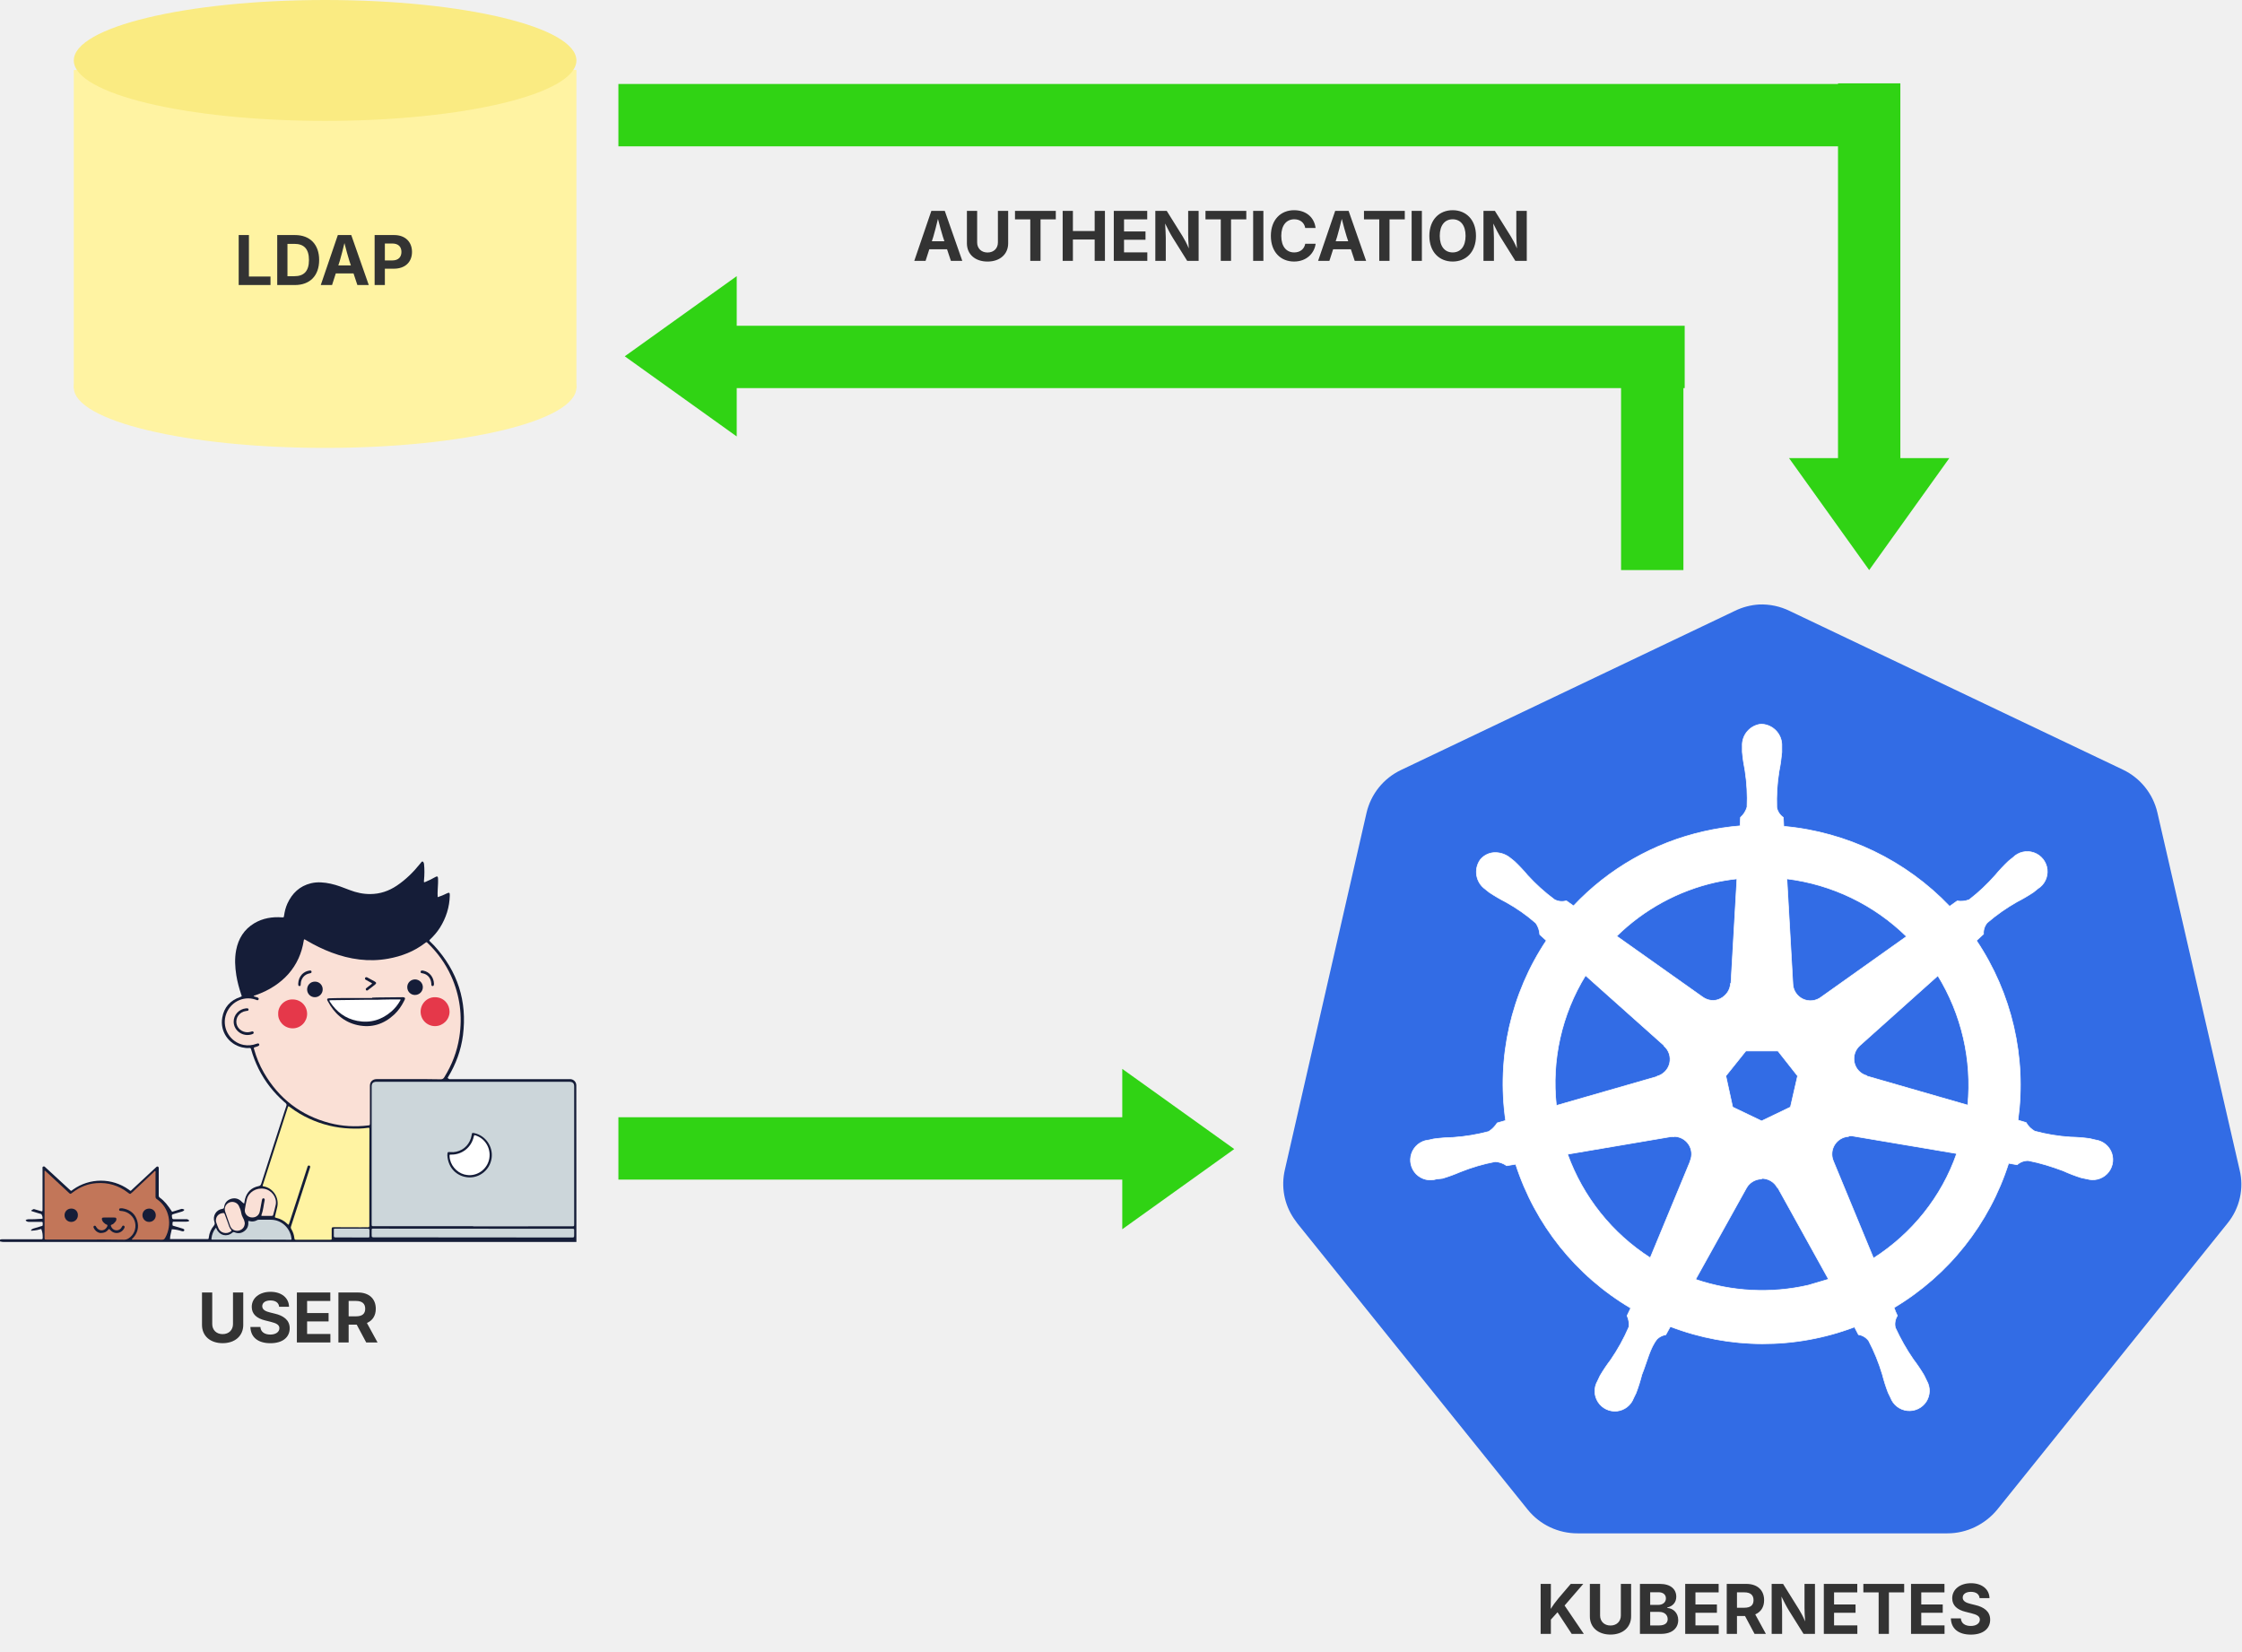
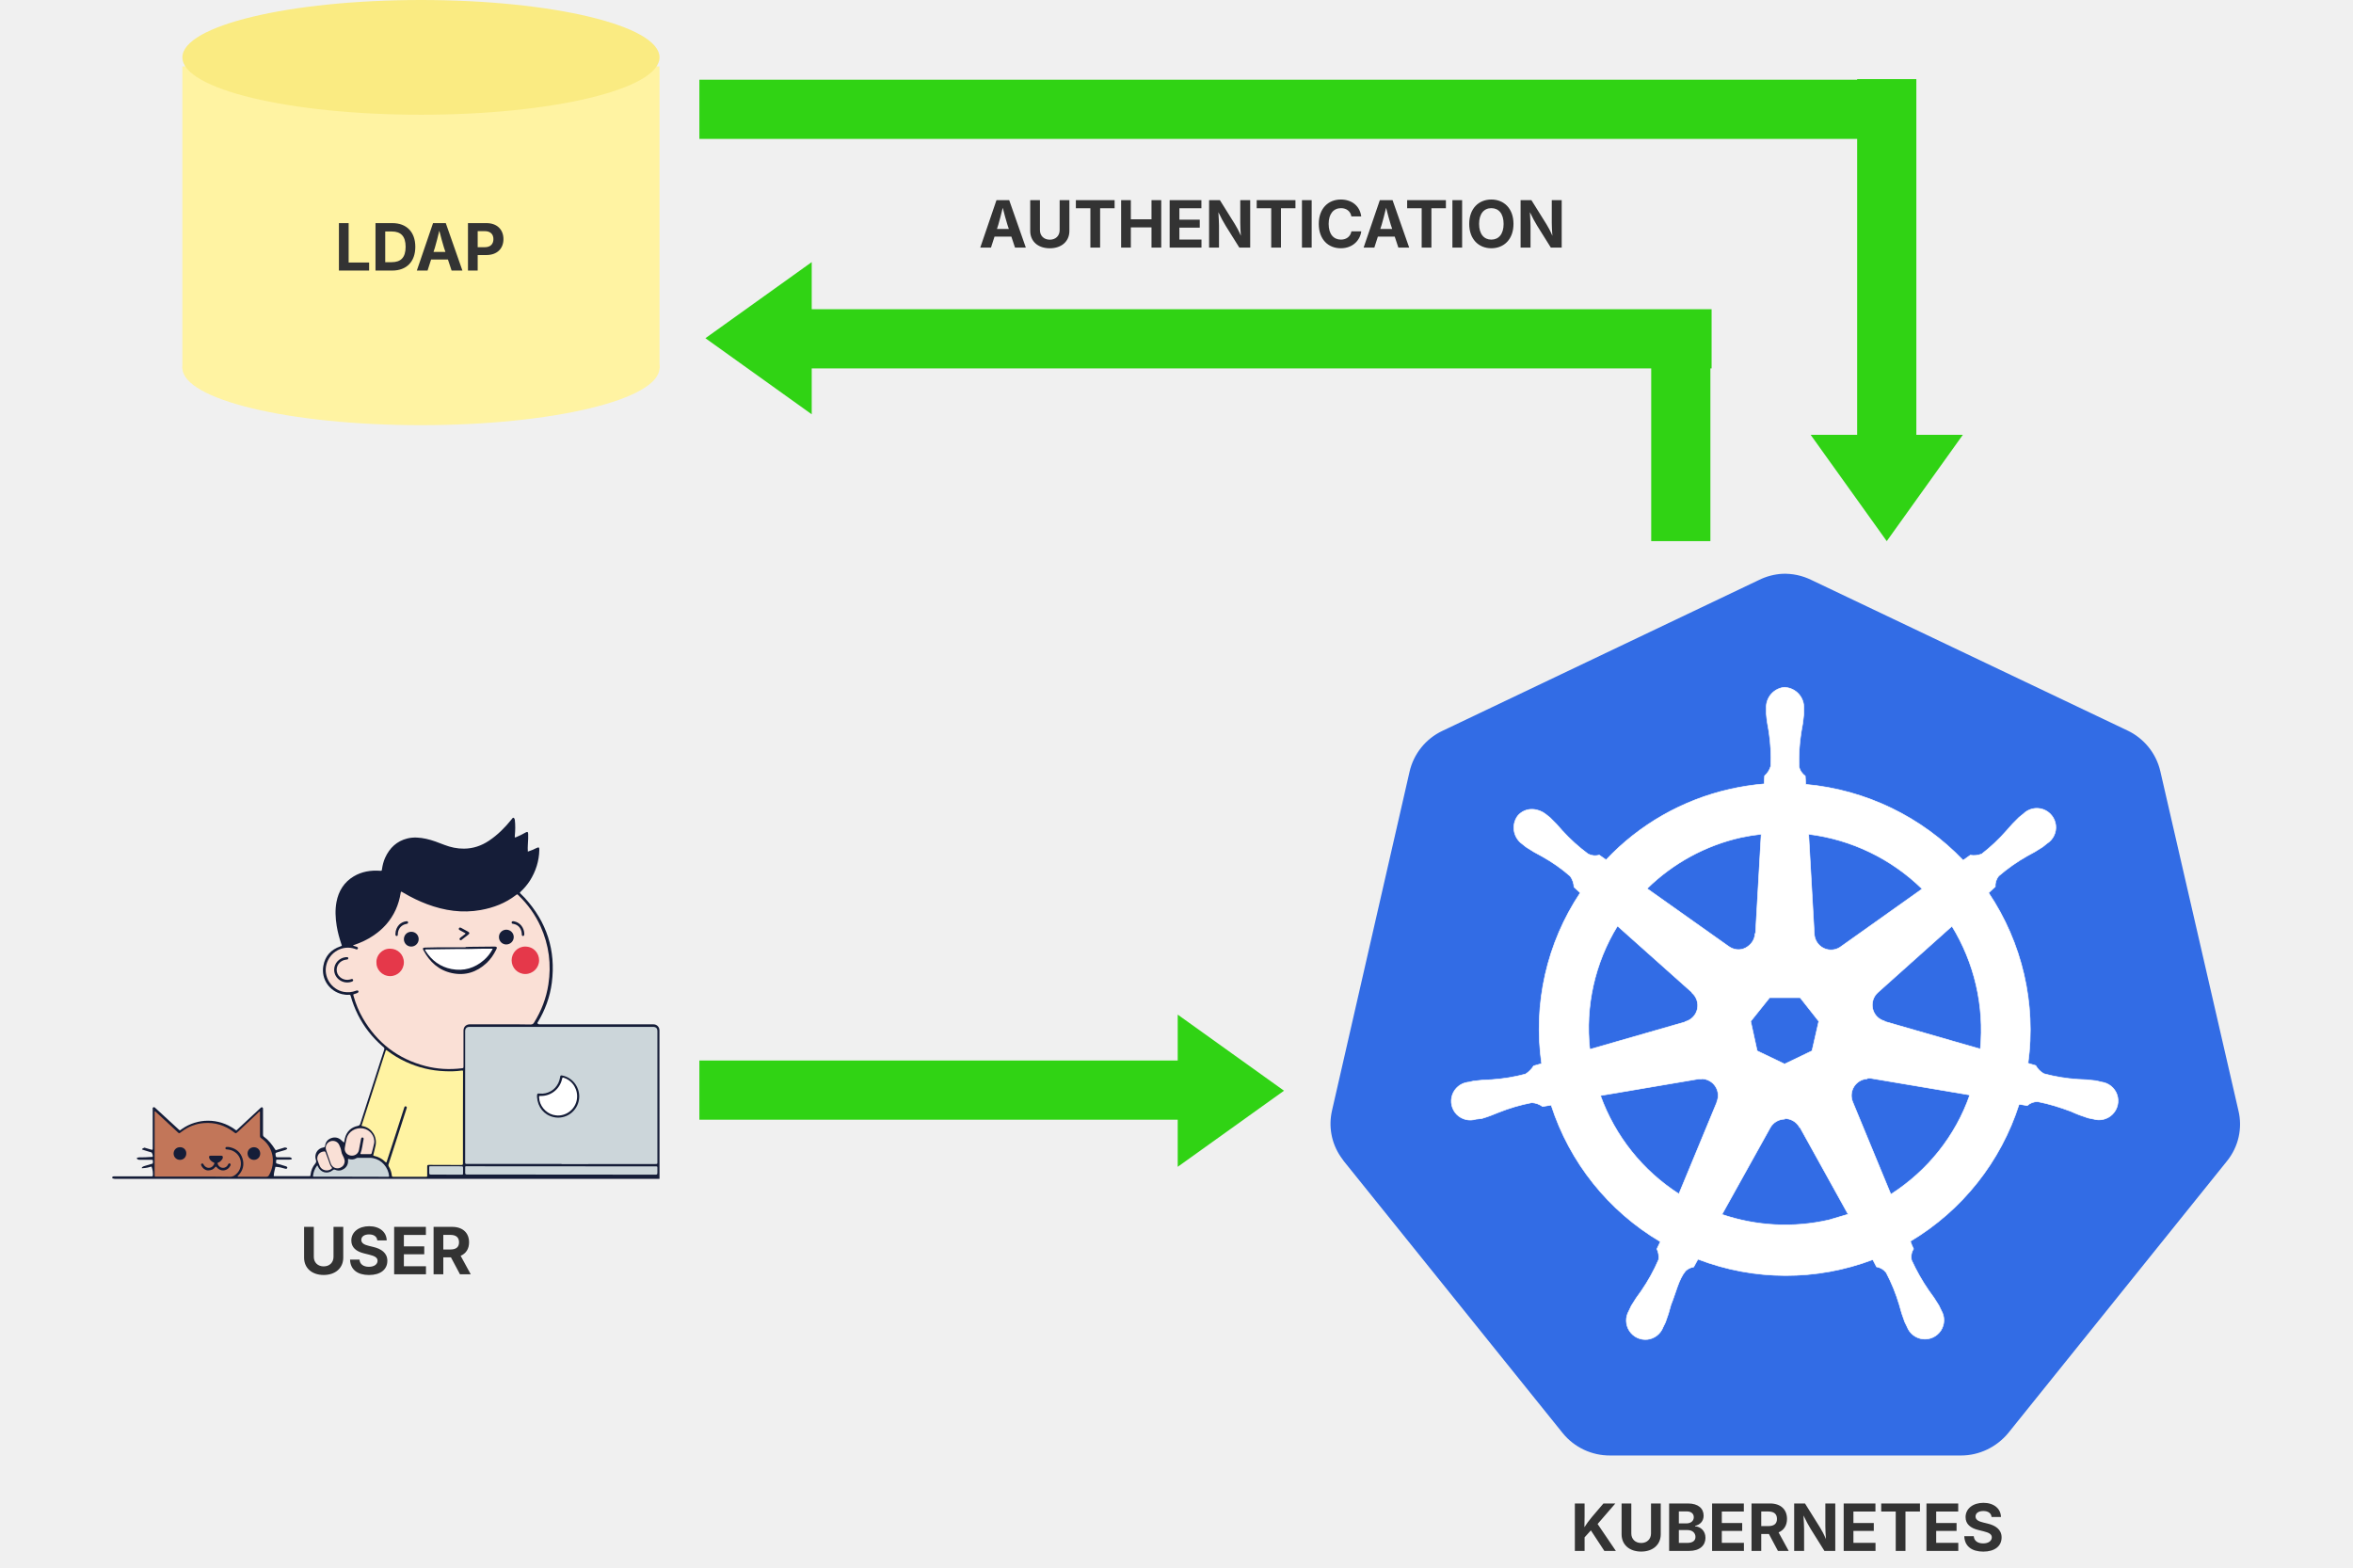
- <svg xmlns="http://www.w3.org/2000/svg" width="1762px" height="1298px" viewBox="0 0 1762 1298" version="1.1">
+ <svg xmlns="http://www.w3.org/2000/svg" width="1948px" height="1298px" viewBox="0 0 1948 1298" version="1.1">
  <g id="intro" stroke="none" stroke-width="1" fill="none" fill-rule="evenodd">
-     <polygon id="Triangle" fill="#30D314" transform="translate(926, 903) rotate(90) translate(-926, -903) " points="926 859 989 947 863 947" />
-     <polygon id="Triangle" fill="#30D314" transform="translate(535, 280) scale(-1, 1) rotate(90) translate(-535, -280) " points="535 236 598 324 472 324" />
-     <polygon id="Triangle" fill="#30D314" transform="translate(1469, 404) scale(1, -1) translate(-1469, -404) " points="1469 360 1532 448 1406 448" />
-     <rect id="Rectangle" fill="#30D314" x="486" y="878" width="413" height="49" />
-     <rect id="Rectangle" fill="#30D314" x="570" y="256" width="754" height="49" />
-     <rect id="Rectangle" fill="#30D314" x="486" y="66" width="994" height="49" />
-     <rect id="Rectangle" fill="#30D314" transform="translate(1469, 220.5) rotate(90) translate(-1469, -220.5) " x="1314" y="196" width="310" height="49" />
-     <rect id="Rectangle" fill="#30D314" transform="translate(1298.5, 356.5) rotate(90) translate(-1298.5, -356.5) " x="1207" y="332" width="183" height="49" />
-     <g id="Pete" transform="translate(226.5, 826.5) scale(-1, 1) translate(-226.5, -826.5) translate(0, 677)" fill-rule="nonzero">
+     <polygon id="Triangle" fill="#30D314" transform="translate(1019, 903) rotate(90) translate(-1019, -903) " points="1019 859 1082 947 956 947" />
+     <polygon id="Triangle" fill="#30D314" transform="translate(628, 280) scale(-1, 1) rotate(90) translate(-628, -280) " points="628 236 691 324 565 324" />
+     <polygon id="Triangle" fill="#30D314" transform="translate(1562, 404) scale(1, -1) translate(-1562, -404) " points="1562 360 1625 448 1499 448" />
+     <rect id="Rectangle" fill="#30D314" x="579" y="878" width="413" height="49" />
+     <rect id="Rectangle" fill="#30D314" x="663" y="256" width="754" height="49" />
+     <rect id="Rectangle" fill="#30D314" x="579" y="66" width="994" height="49" />
+     <rect id="Rectangle" fill="#30D314" transform="translate(1562, 220.5) rotate(90) translate(-1562, -220.5) " x="1407" y="196" width="310" height="49" />
+     <rect id="Rectangle" fill="#30D314" transform="translate(1391.5, 356.5) rotate(90) translate(-1391.5, -356.5) " x="1300" y="332" width="183" height="49" />
+     <g id="Pete" transform="translate(319.5, 826.5) scale(-1, 1) translate(-319.5, -826.5) translate(93, 677)" fill-rule="nonzero">
      <path d="M0,299 L0.066,175.934 C0.068,173.232 2.259,171.042 4.961,171.042 C36.57,171.04 68.18,171.04 99.789,171.04 C101.747,170.271 101.047,169.781 100.768,169.292 C94.684,159.223 90.698,148.385 89.159,136.637 C85.733,109.717 93.355,86.292 111.677,66.224 C112.726,65.106 113.774,64.057 114.893,63.008 C115.802,62.099 115.802,62.099 114.963,61.26 C112.096,58.533 109.509,55.526 107.341,52.17 C102.446,44.408 99.719,35.947 99.509,26.718 C99.439,24.41 99.929,24.13 102.026,25.179 C104.264,26.298 106.572,27.277 109.019,28.046 C109.299,23.991 108.81,20.634 108.74,17.208 C108.74,15.949 108.67,14.761 108.74,13.502 C108.74,11.754 109.369,11.334 110.907,12.243 C113.355,13.642 115.802,14.9 118.39,15.949 C119.928,16.579 119.928,16.579 119.788,14.9 C119.369,10.495 119.299,6.09 119.788,1.685 C120.208,0.007 120.977,-0.273 121.537,0.216 C121.956,0.566 122.236,1.056 122.586,1.475 C127.97,8.188 133.984,14.201 141.187,19.026 C147.48,23.221 154.263,25.529 161.816,25.599 C167.48,25.669 172.934,24.48 178.179,22.452 C183.074,20.564 187.969,18.606 193.074,17.488 C198.249,16.369 203.493,15.879 208.668,17.138 C217.479,19.306 223.423,24.969 227.129,33.081 C228.528,36.157 229.297,39.374 229.787,42.73 C229.996,43.989 229.996,43.989 231.325,43.919 C239.017,43.359 246.43,44.548 253.143,48.534 C261.185,53.358 265.66,60.63 267.408,69.651 C268.667,76.293 268.318,82.866 267.269,89.509 C266.429,94.683 265.031,99.788 263.353,104.752 C262.933,106.011 262.653,105.941 264.192,106.5 C272.024,109.157 276.919,114.542 278.317,122.653 C280.275,133.771 273.143,143.63 262.793,146.077 C260.905,146.497 258.947,146.776 256.989,146.567 C256.15,146.427 255.87,146.846 255.66,147.615 C254.192,152.93 252.164,158.104 249.716,163.069 C244.682,173.068 237.968,181.668 229.577,189.01 C227.689,190.339 227.549,191.108 227.969,192.157 C228.948,194.884 229.787,197.681 230.696,200.408 C236.36,218.028 242.094,235.579 247.688,253.2 C248.108,254.459 248.667,254.948 249.926,255.158 C255.451,256.347 258.947,259.773 260.416,265.227 C260.695,266.416 260.905,267.674 261.115,268.863 C262.444,268.094 263.003,267.325 263.842,266.625 C266.22,264.668 268.877,264.248 271.744,265.227 C274.681,266.276 276.429,268.443 276.849,271.52 C276.989,272.569 277.268,272.849 278.317,272.988 C283.212,273.758 286.079,278.582 284.471,283.337 C284.052,284.526 284.191,285.365 285.031,286.344 C287.198,288.931 288.457,291.938 288.877,295.294 C289.086,296.762 288.877,296.762 290.485,296.762 L319.366,296.762 C319.366,293.826 318.457,291.518 317.967,289.001 C314.68,289.211 312.443,289.77 310.275,290.469 C309.016,290.889 308.387,290.609 308.177,289.91 C307.967,289.281 308.457,288.791 309.646,288.442 C311.674,287.812 313.701,287.253 315.729,286.624 C317.757,285.994 317.408,286.484 317.408,284.246 C317.478,283.197 317.058,283.057 316.499,283.057 L306.429,283.057 C304.611,282.987 304.331,282.638 304.331,282.078 C305.66,281.03 306.009,281.1 306.429,281.1 L316.359,281.1 C317.268,281.1 317.617,280.82 317.757,279.911 C318.107,277.533 318.177,277.533 315.799,276.834 C313.841,276.205 311.813,275.646 309.855,275.086 C308.317,274.457 308.107,274.037 308.247,273.548 C309.785,272.849 310.205,272.988 310.695,273.128 C313.072,273.828 315.38,274.527 317.757,275.296 C320.974,270.331 323.701,266.835 327.408,264.178 C328.107,263.689 328.247,263.129 328.247,262.36 L328.247,240.754 C328.387,239.775 329.086,239.425 329.925,239.915 C336.848,246.348 342.932,252.011 348.946,257.605 C350.554,259.144 350.065,259.144 351.883,257.815 C364.959,248.515 382.512,248.515 395.588,257.815 C397.267,259.004 396.777,259.283 398.595,257.605 C404.749,251.941 410.833,246.348 416.987,240.684 C417.546,240.194 418.036,239.355 418.945,239.705 C419.924,240.054 419.574,241.033 419.574,241.733 L419.574,273.128 C419.574,275.156 419.574,275.156 421.462,274.597 C423.14,274.107 424.749,273.618 426.427,273.128 C428.805,274.107 428.665,274.597 428.035,274.806 L424.049,276.065 L420.483,277.114 C419.504,278.722 419.504,279.771 419.574,280.75 C424.609,281.169 427.686,281.169 430.763,281.169 C432.511,281.379 432.86,281.729 432.791,282.218 C431.532,283.197 431.042,283.197 430.623,283.197 L420.903,283.197 C419.504,283.197 419.434,283.197 419.434,284.526 C419.434,286.693 419.294,286.204 421.112,286.763 C423,287.393 424.958,287.882 426.916,288.511 C428.525,289.211 428.735,289.63 428.525,290.19 C424.399,289.98 422.511,289.351 420.553,288.791 C419.434,291.658 419.434,293.686 419.434,295.784 C419.434,296.553 419.644,296.972 420.483,296.902 L450.692,296.902 C451.462,296.902 452.231,296.832 453,297.252 L453,298.58 C451.252,299 450.762,299 450.203,299 L0,299 Z" id="Shape" fill="#151D38" />
      <path d="M81.119,286.76 C81.119,286.691 81.119,286.691 81.119,286.621 C106.99,286.621 132.861,286.621 158.732,286.621 C158.872,286.621 158.943,286.621 159.083,286.621 C160.911,286.621 160.911,286.621 160.911,284.811 C160.911,284.672 160.911,284.463 160.911,284.323 C160.911,248.746 160.911,213.169 160.911,177.522 C160.911,177.105 160.911,176.757 160.911,176.339 C160.841,174.459 159.786,173.345 157.888,173.136 C157.256,173.067 156.623,173.136 156.06,173.136 C106.217,173.136 56.373,173.136 6.6,173.136 C6.178,173.136 5.827,173.136 5.405,173.136 C2.804,173.206 1.749,174.32 1.749,176.826 C1.749,212.891 1.749,249.025 1.749,285.089 C1.749,286.691 1.749,286.691 3.436,286.691 C3.858,286.691 4.21,286.691 4.631,286.691 C30.08,286.76 55.6,286.76 81.119,286.76 Z" id="Shape" fill="#CCD6DA" />
      <path d="M131.572,171.025 C136.795,171.025 142.019,171.025 147.312,171.025 C150.515,171.025 153.789,171.025 156.992,171.025 C159.639,171.025 161.659,172.568 162.146,174.953 C162.285,175.585 162.285,176.146 162.285,176.777 C162.285,186.457 162.285,196.066 162.285,205.746 C162.285,207.359 162.425,207.289 163.678,207.429 C173.916,208.691 184.014,208.13 193.973,205.535 C216.678,199.573 233.88,186.246 245.65,165.905 C248.993,160.153 251.5,153.981 253.31,147.528 C253.659,146.265 253.659,146.265 252.475,145.915 C251.848,145.704 251.221,145.494 250.594,145.283 C249.41,144.792 249.062,144.371 249.271,143.67 C249.48,142.898 250.107,142.828 251.36,143.249 C254.703,144.512 258.046,144.792 261.529,144.161 C271.836,142.127 278.452,131.606 275.736,121.435 C272.95,111.054 262.225,105.162 252.196,108.529 C251.709,108.669 251.291,108.95 250.803,109.02 C250.316,109.09 249.968,108.809 249.759,108.389 C249.55,107.898 249.689,107.477 250.037,107.196 C250.316,106.986 250.594,106.845 250.943,106.775 C251.709,106.495 252.405,106.284 253.171,106.074 C253.31,106.004 253.519,105.934 253.589,105.793 C253.728,105.443 253.38,105.513 253.171,105.443 C252.893,105.302 252.544,105.232 252.196,105.092 C246.973,103.268 241.958,100.954 237.362,97.867 C229.005,92.396 222.528,85.242 218.349,76.053 C216.399,71.704 215.076,67.145 214.31,62.376 C214.101,60.973 214.031,60.973 212.847,61.604 C212.429,61.814 212.081,62.025 211.663,62.305 C205.465,65.953 199.127,69.039 192.441,71.564 C178.025,76.965 163.26,79.139 148.008,76.404 C137.422,74.51 127.533,70.722 118.897,64.059 C117.783,63.217 117.783,63.217 116.877,64.129 C109.077,71.634 102.879,80.262 98.421,90.082 C91.527,105.443 89.437,121.435 92.014,138.059 C93.755,149.351 97.795,159.803 103.784,169.482 C104.481,170.675 105.247,171.166 106.709,171.166 C114.927,170.955 123.215,171.025 131.572,171.025 Z" id="Shape" fill="#FAE0D6" />
      <path d="M162.741,248.312 C162.741,259.422 162.741,270.461 162.741,281.571 C162.741,283.118 162.741,284.735 162.741,286.282 C162.741,287.126 162.95,287.478 163.86,287.478 C165.748,287.407 167.637,287.478 169.595,287.478 C176.659,287.478 183.724,287.407 190.718,287.407 C192.187,287.407 192.327,287.618 192.327,289.095 C192.327,291.415 192.327,293.736 192.327,295.986 C192.327,297.111 192.187,297.251 193.446,297.251 C202.468,297.251 211.491,297.251 220.444,297.251 C221.353,297.251 221.563,296.9 221.633,296.126 C221.913,293.595 222.682,291.134 224.011,288.954 C224.501,288.181 224.571,287.478 224.221,286.563 C222.752,282.204 221.353,277.774 219.954,273.414 C216.527,262.726 213.03,252.038 209.603,241.35 C209.463,240.999 209.323,240.577 209.253,240.225 C209.113,239.592 209.393,239.1 210.022,238.96 C210.582,238.819 211.002,239.1 211.211,239.592 C211.281,239.803 211.351,240.014 211.421,240.225 C213.869,247.819 216.317,255.414 218.765,263.008 C221.073,270.18 223.382,277.352 225.76,284.454 C226.179,285.649 226.179,285.72 227.089,284.876 C229.607,282.415 232.544,280.798 235.971,280.024 C237.021,279.743 237.091,279.743 236.811,278.688 C236.251,276.368 235.622,273.977 235.132,271.656 C233.523,264.625 237.79,257.382 244.714,255.554 C245.134,255.414 245.624,255.414 246.043,255.273 C246.533,255.203 246.743,254.921 246.533,254.429 C246.463,254.148 246.393,253.867 246.253,253.656 C240.798,236.639 235.272,219.552 229.816,202.536 C228.837,199.372 227.788,196.208 226.739,193.043 C226.529,192.339 226.179,192.059 225.62,192.692 C225.41,192.903 225.2,193.043 224.92,193.184 C220.304,196.629 215.338,199.653 210.092,202.044 C199.881,206.755 189.109,209.427 177.848,209.849 C173.092,210.06 168.336,209.989 163.65,209.286 C162.88,209.146 162.601,209.427 162.671,210.13 C162.671,210.552 162.671,211.044 162.671,211.466 C162.741,223.771 162.741,236.077 162.741,248.312 Z" id="Shape" fill="#FFF3A2" />
      <path d="M385.887,297.11 C396.075,297.11 406.332,297.11 416.519,297.11 C417.984,297.11 417.984,297.11 417.984,295.626 C417.984,295.414 417.984,295.202 417.984,294.919 C417.984,278.236 417.984,261.554 417.984,244.872 C417.984,244.518 417.984,244.165 417.984,243.882 C417.984,243.599 418.124,243.246 417.845,243.105 C417.426,242.893 417.287,243.317 417.008,243.529 C413.24,247.063 409.472,250.527 405.634,254.061 C403.331,256.182 401.029,258.373 398.726,260.494 C397.749,261.413 397.61,261.342 396.563,260.635 C396.214,260.423 395.935,260.14 395.656,259.928 C390.144,255.758 384.003,253.284 377.165,252.789 C368.025,252.082 359.721,254.627 352.395,260.282 C350.79,261.554 350.79,261.554 349.325,260.211 C349.255,260.14 349.185,260.07 349.045,259.999 C343.533,254.768 337.951,249.537 332.369,244.306 C331.95,243.882 331.532,243.105 330.973,243.317 C330.555,243.529 330.764,244.306 330.764,244.872 C330.764,250.951 330.764,257.101 330.764,263.18 C330.764,264.028 330.694,264.735 329.787,265.301 C319.739,272.157 317.367,285.517 323.228,295.838 C323.786,296.827 324.414,297.251 325.601,297.251 C332.997,297.181 340.463,297.251 347.859,297.181 C348.348,297.181 349.045,297.393 349.255,296.969 C349.464,296.545 348.766,296.191 348.418,295.838 C344.789,291.879 343.673,287.284 345.208,282.195 C346.743,277.105 350.301,274.066 355.325,272.864 C356.372,272.581 357.419,272.44 358.465,272.581 C359.023,272.652 359.372,273.006 359.372,273.642 C359.372,274.137 359.093,274.49 358.535,274.561 C357.907,274.631 357.349,274.702 356.721,274.773 C351.906,275.409 347.79,279.085 346.813,283.821 C345.766,288.698 347.859,293.646 352.046,296.262 C353.093,296.898 354.209,297.251 355.535,297.251 C365.862,297.039 375.909,297.11 385.887,297.11 Z" id="Shape" fill="#C27659" />
      <path d="M81.249,288.582 C81.249,288.582 81.249,288.582 81.249,288.582 C66.981,288.645 52.713,288.645 38.446,288.645 C26.99,288.645 15.533,288.645 4.077,288.645 C3.656,288.645 3.164,288.645 2.742,288.645 C2.039,288.645 1.688,288.894 1.758,289.518 C1.758,290.765 1.758,292.011 1.758,293.258 C1.758,295.503 1.758,295.503 4.288,295.503 C24.319,295.503 44.42,295.503 64.451,295.441 C95.727,295.441 126.933,295.378 158.209,295.378 C158.631,295.378 159.123,295.378 159.545,295.378 C160.529,295.316 160.88,295.004 160.88,294.131 C160.95,292.51 160.88,290.952 160.88,289.331 C160.88,288.645 160.529,288.458 159.826,288.52 C159.404,288.52 159.053,288.52 158.631,288.52 C151.181,288.52 143.801,288.582 136.351,288.582 C118.007,288.582 99.663,288.582 81.249,288.582 Z" id="Shape" fill="#CCD6DA" />
      <path d="M255.291,297.18 C265.113,297.18 275.004,297.18 284.825,297.18 C285.24,297.18 285.586,297.18 286.001,297.18 C286.624,297.251 286.9,297.038 286.831,296.328 C286.485,293.343 285.448,290.642 283.65,288.226 C283.373,287.8 283.096,287.871 282.958,288.368 C282.889,288.582 282.82,288.795 282.681,289.008 C280.399,293.911 274.727,295.262 270.577,291.851 C269.816,291.211 269.332,291.069 268.433,291.495 C265.874,292.561 263.453,292.206 261.17,290.642 C258.75,288.937 257.643,286.521 257.85,283.465 C257.92,282.399 257.85,282.328 256.951,282.612 C254.807,283.181 252.801,282.967 250.865,281.83 C250.38,281.546 249.965,281.546 249.412,281.546 C246.23,281.546 242.979,281.475 239.798,281.546 C232.466,281.688 226.172,286.876 224.304,294.196 C224.097,294.977 223.959,295.759 223.889,296.541 C223.82,297.038 224.028,297.251 224.512,297.251 C224.927,297.251 225.411,297.251 225.826,297.251 C235.717,297.18 245.539,297.18 255.291,297.18 Z" id="Shape" fill="#CCD6DA" />
      <path d="M243.128,278.52 C243.128,278.52 243.128,278.52 243.128,278.52 C244.428,278.52 245.655,278.52 246.955,278.52 C247.46,278.52 247.749,278.384 247.532,277.844 C246.088,274.125 245.872,270.137 245.005,266.283 C244.789,265.405 245.15,264.864 245.799,264.729 C246.449,264.593 246.882,264.999 247.099,265.878 C247.316,266.757 247.46,267.703 247.604,268.582 C248.038,270.881 248.399,273.179 248.904,275.41 C249.626,278.452 252.587,280.21 255.836,279.669 C259.013,279.06 261.034,276.356 260.529,273.314 C260.096,270.678 259.662,268.109 259.013,265.54 C257.641,259.794 251.503,256.143 245.366,257.225 C239.518,258.239 235.258,263.985 236.269,269.596 C236.774,272.3 237.64,274.937 238.29,277.641 C238.435,278.249 238.796,278.52 239.518,278.52 C240.745,278.52 241.973,278.52 243.128,278.52 Z" id="Shape" fill="#FAE0D6" />
      <path d="M260.606,284.395 C260.749,286.359 261.392,287.903 262.965,289.025 C266.252,291.411 270.683,290.218 272.112,286.43 C273.47,282.711 274.757,278.922 276.043,275.134 C276.186,274.713 276.257,274.292 276.329,273.801 C276.543,271.065 274.899,268.609 272.184,267.767 C269.539,266.995 266.609,268.118 265.323,270.573 C264.465,272.257 263.751,274.081 263.465,275.976 C263.25,277.379 262.822,278.642 262.107,279.905 C261.249,281.378 260.749,282.922 260.606,284.395 Z" id="Shape" fill="#FAE0D6" />
      <path d="M176.368,295.503 C176.368,295.503 176.368,295.44 176.368,295.44 C180.133,295.44 183.826,295.44 187.591,295.44 C188.23,295.44 188.869,295.44 189.437,295.44 C190.148,295.377 190.645,295.125 190.645,294.432 C190.645,292.667 190.645,290.903 190.645,289.139 C190.645,288.698 190.361,288.509 189.863,288.509 C189.437,288.509 188.94,288.509 188.514,288.509 C183.187,288.509 177.86,288.509 172.533,288.509 C169.621,288.509 166.709,288.572 163.868,288.572 C163.015,288.572 162.66,288.824 162.66,289.58 C162.731,291.155 162.66,292.73 162.66,294.243 C162.66,295.44 162.66,295.503 164.081,295.503 C168.2,295.503 172.249,295.503 176.368,295.503 Z" id="Shape" fill="#CCD6DA" />
      <path d="M283.344,282.21 C283.344,279.08 281.33,276.835 278.273,276.359 C276.931,276.155 276.782,276.223 276.334,277.379 C275.514,279.557 274.768,281.734 273.948,283.843 C273.202,285.748 272.829,287.857 271.338,289.49 C270.816,290.034 271.263,290.375 271.636,290.715 C274.768,293.096 279.541,292.076 281.181,288.538 C281.927,286.905 282.523,285.204 283.12,283.503 C283.344,282.958 283.344,282.414 283.344,282.21 Z" id="Shape" fill="#FAE0D6" />
      <path d="M101.413,231.165 C100.859,239.669 95.591,246.012 87.829,247.825 C77.848,250.195 68.007,243.294 66.62,233.047 C65.442,224.403 70.987,215.62 79.997,213.529 C81.938,213.11 82.076,213.18 82.353,215.132 C83.532,221.754 87.967,226.634 94.413,228.098 C95.938,228.446 97.463,228.516 99.057,228.376 C101.136,228.167 101.344,228.376 101.413,230.468 C101.483,230.816 101.413,231.165 101.413,231.165 Z" id="Shape" fill="#151D38" />
      <path d="M84.261,246.543 C85.321,246.472 86.735,246.328 88.149,245.97 C94.44,244.251 99.388,238.234 99.671,231.787 C99.742,230.355 99.742,230.355 98.399,230.355 C89.987,230.498 82.635,224.768 80.726,216.459 C80.302,214.596 80.09,215.026 78.959,215.384 C71.678,217.82 67.154,225.412 68.426,233.22 C69.628,240.813 76.343,246.615 84.261,246.543 Z" id="Shape" fill="#FFFFFF" />
      <path d="M160.585,107.298 C168.265,107.298 175.945,107.298 183.625,107.298 C187.153,107.298 190.682,107.44 194.21,107.511 C195.871,107.582 196.286,108.149 195.525,109.566 C190.336,119.413 182.725,126.285 171.863,128.623 C160.931,130.961 151.314,127.915 143.081,120.192 C139.829,117.146 137.338,113.462 135.332,109.424 C135.124,108.999 134.917,108.645 134.778,108.219 C134.502,107.369 134.778,106.944 135.678,106.732 C136.024,106.661 136.37,106.661 136.646,106.661 C143.427,106.732 150.276,106.803 157.057,106.873 C158.233,106.873 159.34,107.015 160.516,107.015 C160.585,107.157 160.585,107.228 160.585,107.298 Z" id="Shape" fill="#151D38" />
      <path d="M166.286,108.679 C166.286,108.679 166.286,108.679 166.286,108.679 C164.179,108.679 162.142,108.679 160.035,108.679 C157.436,108.679 154.907,108.679 152.309,108.544 C147.884,108.409 143.459,108.409 139.034,108.409 C138.05,108.409 137.98,108.477 138.472,109.287 C140.228,112.458 142.475,115.293 145.215,117.722 C152.941,124.47 161.931,127.237 172.186,125.28 C181.598,123.458 188.481,118.194 193.538,110.501 C194.451,109.084 194.451,109.017 192.695,109.017 C183.915,108.882 175.066,108.747 166.286,108.679 Z" id="Shape" fill="#FFFFFF" />
      <path d="M99.695,118.027 C99.695,112.31 103.984,106.73 111.132,106.661 C117.395,106.593 122.432,111.766 122.432,118.027 C122.432,124.356 117.395,129.392 111.064,129.392 C104.801,129.324 99.695,124.288 99.695,118.027 Z" id="Shape" fill="#E5384A" />
      <path d="M234.354,119.81 C234.627,125.27 229.919,131.072 223.028,131.14 C216.75,131.14 211.701,126.09 211.633,119.81 C211.633,113.394 216.614,108.412 223.028,108.412 C229.782,108.275 234.695,114.077 234.354,119.81 Z" id="Shape" fill="#E5384A" />
      <path d="M126.767,92.673 C130.221,92.673 133,95.376 132.925,98.83 C132.925,102.209 130.221,104.912 126.917,104.912 C123.462,104.912 120.683,102.209 120.683,98.755 C120.683,95.451 123.387,92.748 126.767,92.673 Z" id="Shape" fill="#151D38" />
      <path d="M205.55,94.423 C209.005,94.423 211.633,97.125 211.633,100.654 C211.558,104.032 208.854,106.734 205.475,106.659 C202.17,106.659 199.391,103.882 199.391,100.578 C199.316,97.125 202.095,94.347 205.55,94.423 Z" id="Shape" fill="#151D38" />
      <path d="M269.35,125.999 C269.28,133.111 261.99,138.123 255.049,135.82 C254.839,135.752 254.629,135.685 254.419,135.549 C253.717,135.278 253.437,134.804 253.717,134.127 C253.928,133.517 254.559,133.449 255.12,133.585 C255.47,133.653 255.891,133.856 256.241,133.924 C261.078,135.21 266.126,132.23 267.107,127.557 C268.089,122.748 264.724,118.21 259.746,117.533 C259.326,117.465 258.835,117.398 258.414,117.33 C257.924,117.262 257.643,116.856 257.643,116.382 C257.643,115.772 257.994,115.501 258.555,115.434 C258.905,115.366 259.326,115.434 259.746,115.434 C265.284,116.043 269.421,120.581 269.35,125.999 Z" id="Shape" fill="#151D38" />
      <path d="M166.155,92.122 C166.155,92.619 165.765,92.902 165.31,93.115 C163.945,93.896 162.516,94.677 161.152,95.387 C160.567,95.671 160.437,95.954 161.022,96.38 C162.191,97.232 163.296,98.155 164.465,99.007 C164.79,99.219 165.05,99.432 165.31,99.716 C165.635,100.071 165.635,100.568 165.375,100.994 C165.115,101.42 164.725,101.491 164.27,101.349 C164.01,101.278 163.815,101.136 163.621,100.923 C161.866,99.574 160.047,98.226 158.293,96.806 C157.058,95.813 157.123,95.103 158.488,94.322 C160.437,93.186 162.451,92.122 164.465,91.057 C165.44,90.702 166.219,91.057 166.155,92.122 Z" id="Shape" fill="#151D38" />
      <path d="M111.938,96.036 C112.137,90.969 115.454,86.771 120.164,85.83 C120.695,85.685 121.226,85.613 121.757,85.757 C122.155,85.83 122.42,86.192 122.42,86.626 C122.486,87.133 122.287,87.567 121.823,87.712 C121.359,87.856 120.894,87.929 120.43,88.001 C116.847,88.797 114.459,91.693 114.061,95.602 C113.995,96.036 113.995,96.398 113.995,96.832 C113.928,97.484 113.663,97.918 113,97.918 C112.336,97.918 112.071,97.411 112.005,96.76 C111.938,96.543 111.938,96.326 111.938,96.036 Z" id="Shape" fill="#151D38" />
      <path d="M218.629,95.999 C218.629,96.284 218.629,96.781 218.561,97.207 C218.424,97.705 218.082,97.918 217.603,97.918 C217.124,97.918 216.782,97.634 216.713,97.136 C216.645,96.781 216.713,96.426 216.645,96.141 C216.439,91.948 213.77,88.75 209.801,87.969 C209.596,87.898 209.39,87.898 209.185,87.827 C208.501,87.684 208.022,87.329 208.159,86.547 C208.295,85.766 208.911,85.623 209.527,85.695 C211.854,85.979 213.839,86.903 215.55,88.537 C217.466,90.598 218.492,93.014 218.629,95.999 Z" id="Shape" fill="#151D38" />
      <path d="M373.699,291.99 C371.075,291.915 369.301,291.164 367.954,289.361 C367.386,288.685 367.174,288.685 366.606,289.361 C364.123,292.291 360.506,292.816 357.598,290.788 C356.605,290.112 355.824,289.136 355.257,288.009 C354.973,287.409 354.902,286.657 355.612,286.282 C356.321,285.906 356.747,286.282 357.101,286.958 C357.314,287.409 357.598,287.859 357.952,288.31 C360.293,290.939 364.407,290.112 365.684,286.808 C365.968,286.057 366.039,285.606 365.116,285.381 C363.84,285.005 363.059,283.953 362.208,282.977 C361.854,282.601 361.641,282.076 361.57,281.55 C361.357,280.498 361.712,279.822 362.776,279.822 C365.755,279.747 368.805,279.747 371.784,279.822 C372.777,279.822 373.132,280.498 372.848,281.55 C372.423,283.277 371.146,284.179 369.869,285.08 C369.443,285.381 368.734,285.305 368.592,285.831 C368.45,286.507 368.876,287.183 369.301,287.784 C371.217,290.563 375.047,290.563 377.033,287.784 C377.246,287.484 377.459,287.033 377.671,286.733 C378.026,286.207 378.523,286.132 379.019,286.357 C379.516,286.657 379.658,287.183 379.445,287.709 C379.019,288.76 378.381,289.662 377.53,290.413 C376.253,291.464 374.834,292.065 373.699,291.99 Z" id="Shape" fill="#151D38" />
      <path d="M397.032,272.774 C400.03,272.774 402.278,275.096 402.278,278.018 C402.278,281.014 399.88,283.336 396.882,283.261 C393.959,283.186 391.711,280.864 391.786,277.868 C391.711,274.946 394.034,272.699 397.032,272.774 Z" id="Shape" fill="#151D38" />
      <path d="M335.777,283.263 C332.875,283.263 330.568,281.031 330.568,278.055 C330.568,275.079 332.726,272.846 335.703,272.772 C338.755,272.772 341.062,275.004 341.062,277.98 C340.987,280.957 338.755,283.263 335.777,283.263 Z" id="Shape" fill="#151D38" />
    </g>
    <text id="User" font-family="Inter-Bold, Inter" font-size="54" font-weight="bold" letter-spacing="-0.16" fill="#333333">
-       <tspan x="155.188" y="1055">USER</tspan>
+       <tspan x="248.188" y="1055">USER</tspan>
    </text>
-     <g id="kubernetes-icon" transform="translate(1008, 475)" fill-rule="nonzero">
+     <g id="kubernetes-icon" transform="translate(1101, 475)" fill-rule="nonzero">
      <path d="M374.582,0.041 C367.85,0.436 361.265,2.179 355.22,5.166 L93.014,130.141 C79.321,136.653 69.369,149.042 65.958,163.806 L1.777,444.293 C-1.282,457.458 1.188,471.258 8.835,482.542 C9.729,483.906 10.67,485.222 11.658,486.492 L192.814,711.568 C202.39,723.323 216.765,730.07 231.916,730 L522.472,730 C537.67,730.023 552.069,722.947 561.621,711.357 L742.683,486.233 C752.188,474.479 755.74,458.963 752.094,444.246 L687.489,163.524 C684.078,148.76 674.079,136.37 660.433,129.858 L398.65,5.19 C391.107,1.472 382.751,-0.298 374.347,0.041 L374.582,0.041 Z" id="Path" fill="#326CE5" />
      <path d="M376.7,94 C367.657,94.636 360.803,102.382 361.274,111.423 L361.274,115.849 C361.698,120.864 362.452,125.832 363.441,130.752 C364.885,140.175 365.406,149.717 364.995,159.241 C364.101,162.372 362.311,165.198 359.861,167.364 L359.508,174.003 C349.97,174.804 340.503,176.263 331.177,178.382 C291.941,187.235 256.215,207.577 228.637,236.889 L222.985,232.887 C219.876,233.829 216.532,233.476 213.682,231.945 C206.038,226.289 198.963,219.902 192.558,212.874 C189.34,209.031 185.904,205.375 182.266,201.926 L178.78,199.148 C175.672,196.653 171.857,195.216 167.876,195.028 C163.059,194.772 158.41,196.838 155.371,200.584 C150.049,208.048 151.791,218.384 159.233,223.728 L162.483,226.318 C166.667,229.101 171.007,231.64 175.483,233.923 C183.82,238.561 191.686,244 198.987,250.404 C200.854,253.066 201.939,256.198 202.119,259.445 L207.253,264.154 C179.534,305.733 168.159,356.094 175.271,405.56 L168.677,407.443 C166.958,410.174 164.674,412.505 161.942,414.224 C152.742,416.68 143.324,418.234 133.822,418.862 C128.78,418.965 123.747,419.358 118.75,420.039 L114.581,420.981 L114.11,420.981 C108.211,421.8 103.275,425.869 101.349,431.503 C99.422,437.137 100.833,443.376 104.996,447.633 C109.199,451.869 115.432,453.373 121.105,451.518 L121.411,451.518 L125.65,451.047 C130.431,449.634 135.141,447.892 139.733,445.914 C148.565,442.383 157.726,439.675 167.099,437.909 C170.349,438.098 173.458,439.204 176.096,441.088 L183.161,439.911 C198.469,487.399 230.639,527.636 273.595,552.993 L270.722,558.997 C272.041,561.752 272.536,564.812 272.135,567.85 C268.249,576.844 263.492,585.461 257.934,593.56 C254.885,597.578 252.07,601.768 249.503,606.109 L247.501,610.347 C244.54,615.483 244.708,621.844 247.938,626.816 C251.167,631.788 256.912,634.53 262.809,633.915 C268.721,633.25 273.757,629.317 275.833,623.743 L277.787,619.741 C279.577,615.032 281.084,610.229 282.309,605.379 C286.478,595.09 288.738,584.048 294.438,577.22 C296.3,575.47 298.648,574.321 301.173,573.924 L304.706,567.496 C351.271,585.39 402.796,585.515 449.448,567.85 L452.58,573.853 C455.783,574.324 458.656,576.09 460.588,578.68 C465.015,587.109 468.595,595.938 471.327,605.049 C472.572,609.928 474.098,614.731 475.896,619.435 L477.85,623.437 C479.946,628.989 484.982,632.896 490.882,633.547 C496.782,634.198 502.548,631.483 505.805,626.522 C509.03,621.53 509.175,615.151 506.182,610.017 L504.133,605.779 C501.565,601.453 498.75,597.279 495.702,593.277 C490.285,585.461 485.622,577.126 481.571,568.391 C480.807,565.165 481.385,561.766 483.173,558.973 C482.168,556.92 481.295,554.805 480.559,552.64 C523.421,527.095 555.45,486.716 570.593,439.157 L577.281,440.335 C579.683,438.145 582.839,436.991 586.066,437.085 C595.415,438.875 604.576,441.794 613.431,445.09 C618.024,447.209 622.734,448.999 627.515,450.506 C628.645,450.812 630.294,451.071 631.565,451.377 L631.872,451.377 C637.54,453.207 643.757,451.69 647.944,447.454 C652.131,443.218 653.575,436.986 651.678,431.341 C649.736,425.7 644.779,421.637 638.866,420.84 L634.297,419.757 C629.3,419.075 624.267,418.682 619.225,418.58 C609.71,417.968 600.29,416.414 591.105,413.942 C588.279,412.364 585.924,410.01 584.323,407.161 L577.964,405.277 C584.744,355.834 573.129,305.624 545.323,264.177 L550.881,259.045 C550.645,255.819 551.705,252.617 553.801,250.145 C561.031,243.929 568.874,238.443 577.116,233.758 C581.592,231.474 585.932,228.935 590.116,226.153 L593.555,223.375 C598.721,220.169 601.586,214.28 600.917,208.237 C600.248,202.195 596.165,197.074 590.422,195.075 C584.684,193.078 578.309,194.553 574.031,198.866 L570.546,201.644 C566.909,205.094 563.472,208.749 560.254,212.592 C554.037,219.702 547.16,226.177 539.694,231.969 C536.682,233.195 533.386,233.554 530.18,233.005 L524.221,237.243 C489.838,201.22 443.513,178.853 393.869,174.38 C393.869,172.025 393.562,168.494 393.515,167.387 C390.854,165.551 388.994,162.749 388.381,159.57 C388.055,150.062 388.654,140.545 390.171,131.153 C391.184,126.208 391.89,121.264 392.338,116.249 L392.338,111.54 C392.809,102.499 385.979,94.753 376.912,94.118 L376.7,94 Z M357.059,215.629 L352.349,297.869 L351.996,297.869 C351.76,302.954 348.769,307.286 344.177,309.735 C339.584,312.184 334.144,311.454 330.046,308.464 L262.574,260.669 C284.049,239.581 310.991,224.911 340.361,218.313 C345.872,217.136 351.43,216.241 357.012,215.629 L357.059,215.629 Z M396.341,215.629 C431.785,220.032 464.78,235.948 490.309,260.928 L423.472,308.417 C419.35,311.713 413.698,312.372 408.917,310.112 C404.137,307.852 401.075,303.049 401.004,297.775 L396.341,215.629 Z M238.081,291.606 L299.784,346.652 L299.784,347.005 C303.622,350.349 305.295,355.552 304.164,360.52 C303.034,365.488 299.218,369.42 294.343,370.762 L294.343,370.997 L215.166,393.764 C211.248,358.102 219.319,322.151 238.105,291.583 L238.081,291.606 Z M514.872,291.606 C533.618,322.096 541.908,357.859 538.47,393.482 L459.175,370.644 L459.175,370.338 C454.229,368.996 450.461,365.064 449.354,360.096 C448.247,355.128 449.896,349.972 453.734,346.582 L514.966,291.794 L514.872,291.606 Z M364.053,350.937 L389.3,350.937 L404.725,370.526 L399.12,395.012 L376.441,405.913 L353.715,395.012 L348.369,370.526 L364.053,350.937 Z M444.926,417.756 C445.986,417.638 447.281,417.638 448.106,417.756 L529.756,431.529 C517.981,465.433 494.736,494.392 464.403,513.769 L432.845,437.391 C431.084,433.233 431.455,428.479 433.839,424.644 C436.223,420.809 440.323,418.372 444.832,418.109 L444.926,417.756 Z M307.791,418.109 C312.407,418.179 316.67,420.557 319.189,424.419 C321.709,428.28 322.11,433.13 320.296,437.368 L320.296,437.674 L288.927,513.439 C258.9,494.204 236.103,465.597 223.974,432.047 L304.918,418.321 C305.813,418.227 306.731,418.227 307.65,418.321 L307.791,418.109 Z M376.182,451.071 C381.429,450.905 386.322,453.711 388.829,458.322 L389.135,458.322 L429.03,530.297 L413.086,535.006 C383.742,541.716 353.102,540.138 324.583,530.438 L364.619,458.464 C367.044,454.226 371.519,451.636 376.394,451.518 L376.182,451.071 Z" id="Shape" stroke="#FFFFFF" stroke-width="0.5" fill="#FFFFFF" />
    </g>
-     <g id="Group" transform="translate(58, 0)">
+     <g id="Group" transform="translate(151, 0)">
      <rect id="Rectangle" fill="#FFF3A2" x="0" y="55" width="395" height="250" />
      <ellipse id="Oval" fill="#FFF3A2" cx="197.5" cy="304.5" rx="197.5" ry="47.5" />
      <ellipse id="Oval" fill="#FAEB82" cx="197.5" cy="47.5" rx="197.5" ry="47.5" />
      <text id="LDAP" font-family="Inter-Bold, Inter" font-size="54" font-weight="bold" letter-spacing="-0.249" fill="#333333">
        <tspan x="126.024" y="224">LDAP</tspan>
      </text>
    </g>
    <text id="KUBERNETES" font-family="Inter-Bold, Inter" font-size="54" font-weight="bold" letter-spacing="-0.16" fill="#333333">
-       <tspan x="1207.233" y="1284">KUBERNETES</tspan>
+       <tspan x="1300.233" y="1284">KUBERNETES</tspan>
    </text>
    <text id="Authentication" font-family="Inter-Bold, Inter" font-size="54" font-weight="bold" letter-spacing="-0.16" fill="#333333">
-       <tspan x="717.239" y="205">AUTHENTICATION</tspan>
+       <tspan x="810.239" y="205">AUTHENTICATION</tspan>
    </text>
  </g>
</svg>
